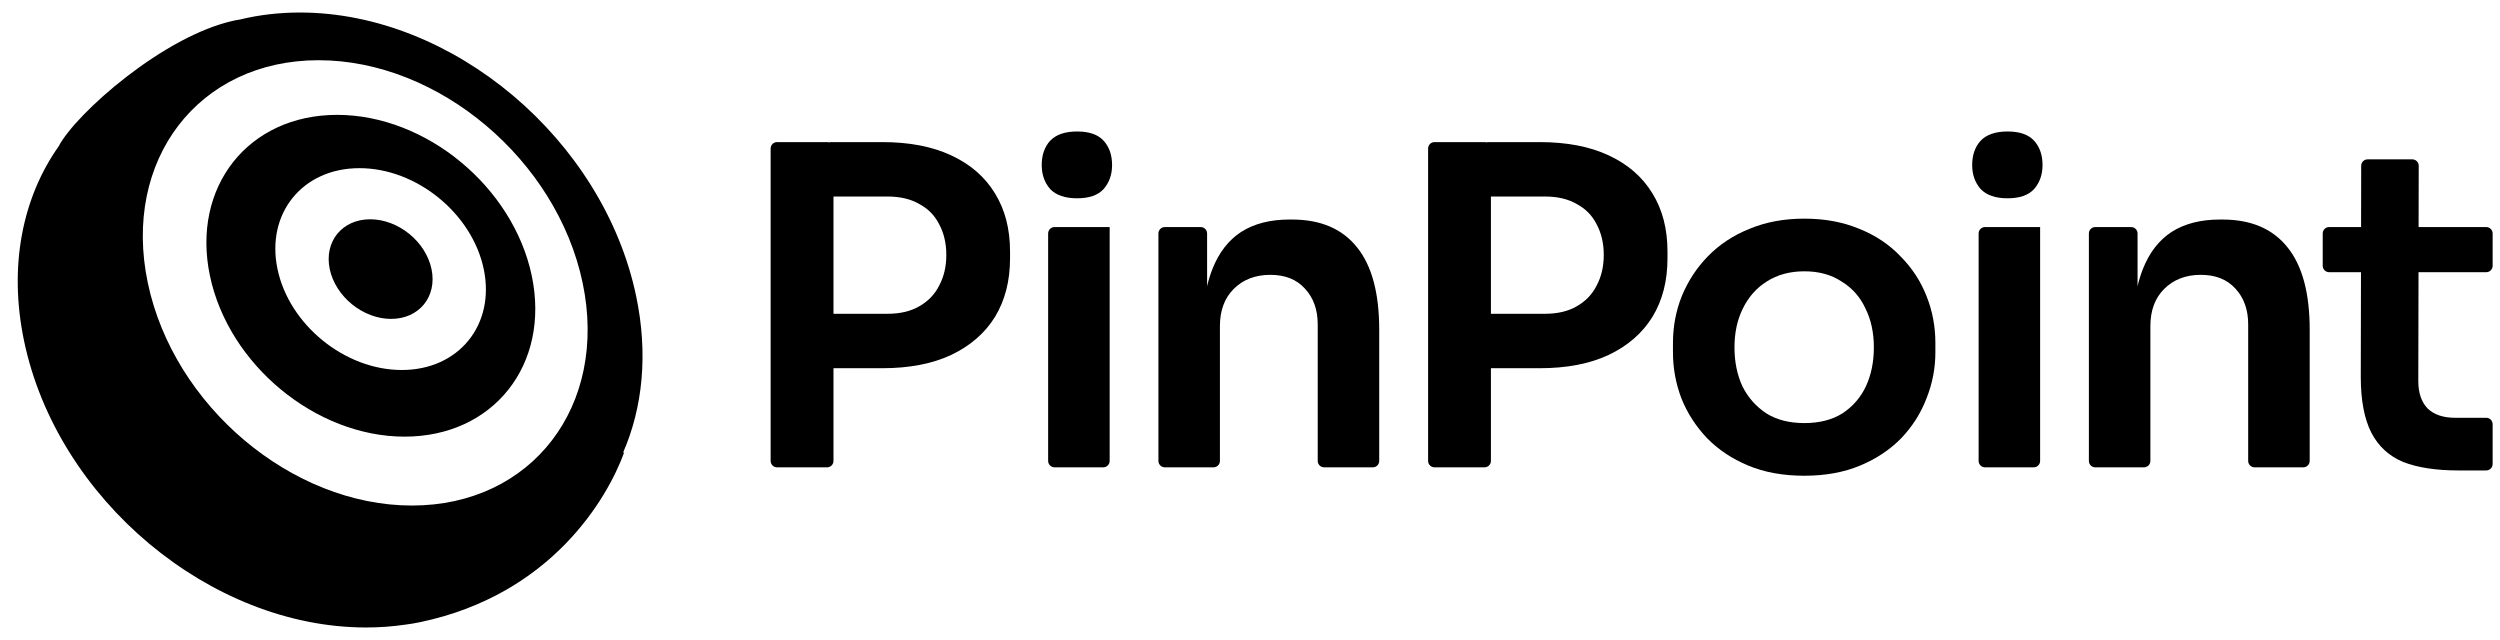
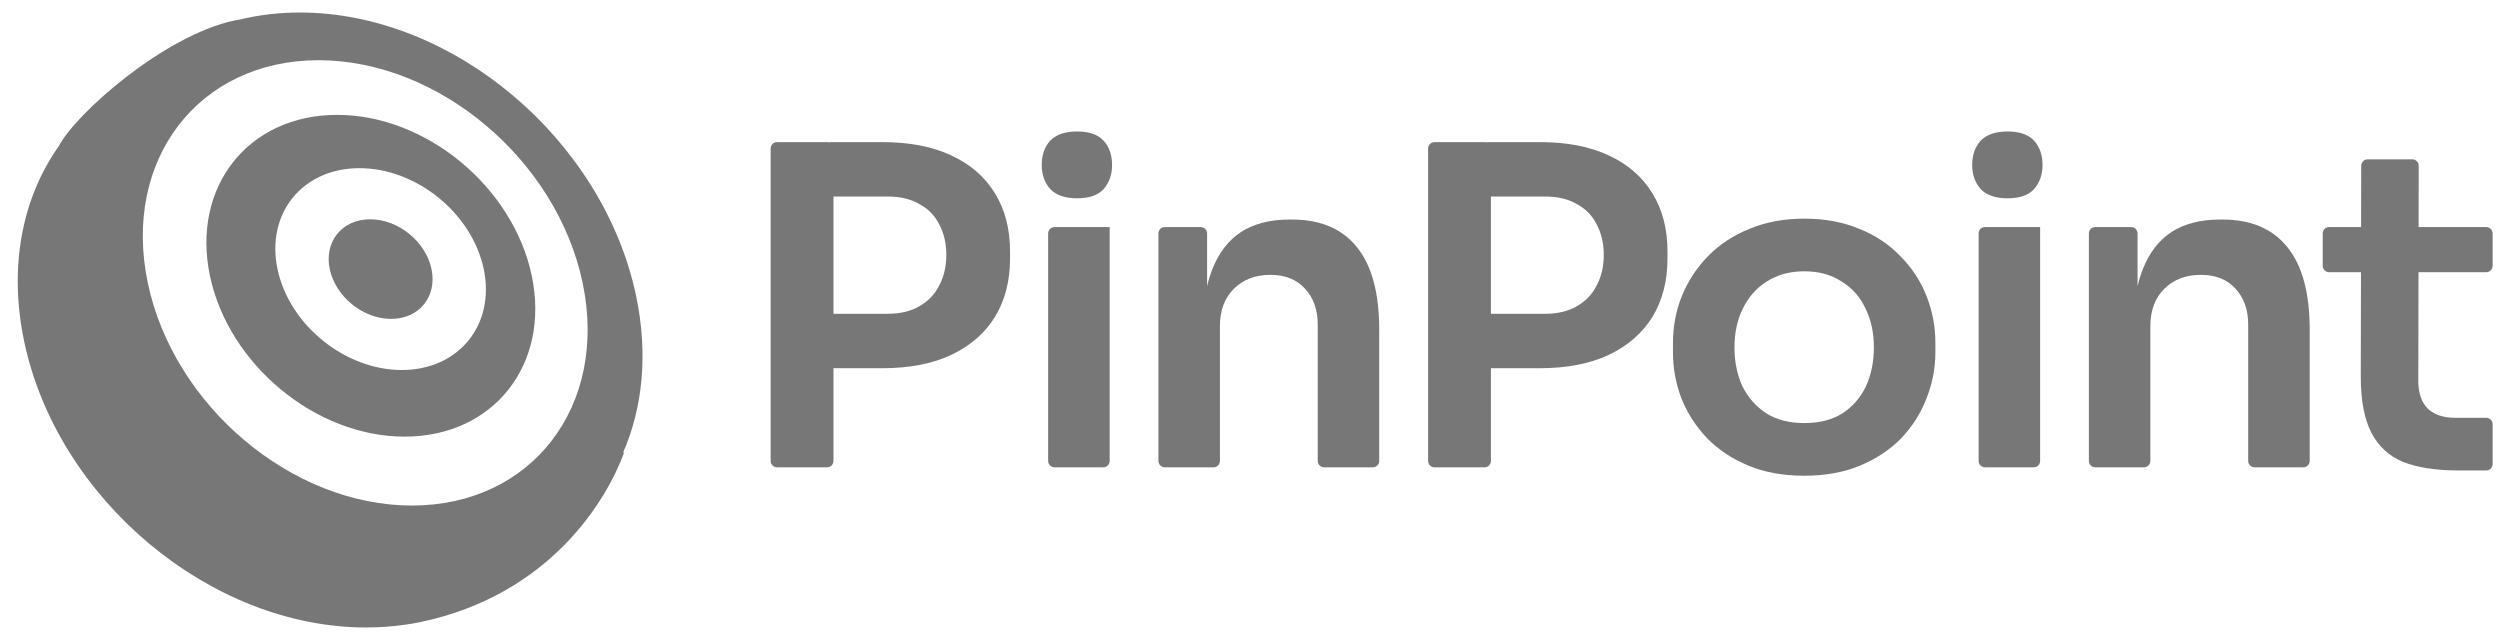
<svg xmlns="http://www.w3.org/2000/svg" width="125" height="32" viewBox="0 0 125 32" fill="none">
-   <path fill-rule="evenodd" clip-rule="evenodd" d="M31.808 14.807C32.414 17.698 32.134 20.386 31.155 22.628L31.206 22.627C30.367 24.924 27.575 29.731 21.001 31.109C20.751 31.162 20.501 31.203 20.252 31.234C19.625 31.326 18.974 31.374 18.303 31.374C10.518 31.374 2.863 24.966 1.206 17.06C0.416 13.295 1.13 9.869 2.935 7.313C3.774 5.699 8.173 1.784 11.724 1.024C11.82 1.003 11.913 0.987 12.002 0.975C12.94 0.747 13.941 0.626 14.994 0.626C22.638 0.626 30.166 6.975 31.808 14.807ZM29.132 14.144C30.421 20.293 26.599 25.277 20.595 25.277C14.591 25.277 8.679 20.293 7.39 14.144C6.101 7.996 9.923 3.011 15.927 3.011C21.931 3.011 27.843 7.996 29.132 14.144ZM20.229 21.832C24.672 21.832 27.52 18.23 26.588 13.787C25.657 9.345 21.3 5.743 16.856 5.743C12.412 5.743 9.565 9.345 10.496 13.787C11.427 18.23 15.785 21.832 20.229 21.832ZM24.187 13.454C24.771 16.241 22.937 18.5 20.089 18.5C17.241 18.5 14.46 16.241 13.875 13.454C13.291 10.667 15.126 8.408 17.973 8.408C20.821 8.408 23.603 10.667 24.187 13.454ZM21.576 13.454C21.864 14.83 20.959 15.945 19.554 15.945C18.148 15.945 16.775 14.83 16.487 13.454C16.198 12.079 17.104 10.964 18.509 10.964C19.915 10.964 21.288 12.079 21.576 13.454Z" fill="black" />
-   <path d="M52.407 23.046C52.407 23.223 52.551 23.367 52.727 23.367H55.162C55.339 23.367 55.483 23.223 55.483 23.046V11.353H52.727C52.551 11.353 52.407 11.496 52.407 11.673V23.046Z" fill="black" />
-   <path d="M52.506 9.45C52.801 9.76 53.251 9.915 53.856 9.915C54.461 9.915 54.903 9.76 55.183 9.45C55.464 9.126 55.604 8.727 55.604 8.255C55.604 7.754 55.464 7.348 55.183 7.038C54.903 6.729 54.461 6.574 53.856 6.574C53.251 6.574 52.801 6.729 52.506 7.038C52.226 7.348 52.086 7.754 52.086 8.255C52.086 8.727 52.226 9.126 52.506 9.45Z" fill="black" />
-   <path fill-rule="evenodd" clip-rule="evenodd" d="M47.559 17.747C46.615 18.189 45.465 18.411 44.108 18.411H41.674V23.046C41.674 23.223 41.531 23.367 41.354 23.367H38.853C38.676 23.367 38.532 23.223 38.532 23.046V7.425C38.532 7.248 38.676 7.105 38.853 7.105H41.354C41.388 7.105 41.422 7.11 41.453 7.12C41.484 7.11 41.517 7.105 41.552 7.105H44.108C45.465 7.105 46.615 7.326 47.559 7.768C48.518 8.211 49.248 8.845 49.75 9.671C50.251 10.482 50.502 11.449 50.502 12.57V12.924C50.502 14.045 50.251 15.018 49.75 15.844C49.248 16.655 48.518 17.29 47.559 17.747ZM45.966 10.202C45.539 9.952 45.008 9.826 44.373 9.826H41.674V15.689H44.373C45.008 15.689 45.539 15.564 45.966 15.313C46.409 15.062 46.741 14.716 46.962 14.273C47.198 13.831 47.316 13.322 47.316 12.747C47.316 12.171 47.198 11.662 46.962 11.22C46.741 10.777 46.409 10.438 45.966 10.202Z" fill="black" />
-   <path d="M58.241 23.367C58.064 23.367 57.921 23.223 57.921 23.046V11.673C57.921 11.496 58.064 11.353 58.241 11.353H60.034C60.211 11.353 60.355 11.496 60.355 11.673V14.313C60.426 14.005 60.514 13.719 60.62 13.455C60.944 12.629 61.424 12.009 62.058 11.596C62.707 11.183 63.511 10.977 64.47 10.977H64.603C66.033 10.977 67.117 11.441 67.855 12.37C68.592 13.285 68.961 14.657 68.961 16.486V23.046C68.961 23.223 68.818 23.367 68.641 23.367H66.206C66.029 23.367 65.886 23.223 65.886 23.046V16.22C65.886 15.483 65.672 14.885 65.244 14.428C64.831 13.971 64.256 13.742 63.518 13.742C62.766 13.742 62.154 13.978 61.682 14.45C61.225 14.908 60.996 15.527 60.996 16.309V23.046C60.996 23.223 60.853 23.367 60.676 23.367H58.241Z" fill="black" />
-   <path fill-rule="evenodd" clip-rule="evenodd" d="M80.432 17.747C79.488 18.189 78.337 18.411 76.98 18.411H74.546V23.046C74.546 23.223 74.403 23.367 74.226 23.367H71.725C71.548 23.367 71.405 23.223 71.405 23.046V7.425C71.405 7.248 71.548 7.105 71.725 7.105H74.226C74.261 7.105 74.294 7.11 74.325 7.12C74.356 7.11 74.39 7.105 74.424 7.105H76.98C78.337 7.105 79.488 7.326 80.432 7.768C81.391 8.211 82.121 8.845 82.622 9.671C83.124 10.482 83.374 11.449 83.374 12.57V12.924C83.374 14.045 83.124 15.018 82.622 15.844C82.121 16.655 81.391 17.29 80.432 17.747ZM78.839 10.202C78.411 9.952 77.88 9.826 77.246 9.826H74.546V15.689H77.246C77.88 15.689 78.411 15.564 78.839 15.313C79.281 15.062 79.613 14.716 79.834 14.273C80.07 13.831 80.188 13.322 80.188 12.747C80.188 12.171 80.07 11.662 79.834 11.22C79.613 10.777 79.281 10.438 78.839 10.202Z" fill="black" />
-   <path fill-rule="evenodd" clip-rule="evenodd" d="M90.22 23.787C89.158 23.787 88.221 23.617 87.41 23.278C86.599 22.939 85.913 22.482 85.352 21.907C84.792 21.317 84.364 20.653 84.069 19.915C83.789 19.178 83.648 18.411 83.648 17.614V17.15C83.648 16.324 83.796 15.542 84.091 14.804C84.401 14.052 84.836 13.388 85.396 12.813C85.972 12.223 86.665 11.766 87.476 11.441C88.287 11.102 89.202 10.932 90.22 10.932C91.237 10.932 92.152 11.102 92.963 11.441C93.774 11.766 94.46 12.223 95.021 12.813C95.596 13.388 96.031 14.052 96.326 14.804C96.621 15.542 96.769 16.324 96.769 17.15V17.614C96.769 18.411 96.621 19.178 96.326 19.915C96.046 20.653 95.626 21.317 95.065 21.907C94.505 22.482 93.819 22.939 93.007 23.278C92.196 23.617 91.267 23.787 90.22 23.787ZM90.22 21.154C90.972 21.154 91.606 20.992 92.122 20.668C92.639 20.328 93.03 19.878 93.295 19.318C93.561 18.743 93.693 18.094 93.693 17.371C93.693 16.633 93.553 15.984 93.273 15.424C93.007 14.848 92.609 14.399 92.078 14.074C91.562 13.735 90.942 13.565 90.22 13.565C89.497 13.565 88.87 13.735 88.339 14.074C87.823 14.399 87.424 14.848 87.144 15.424C86.864 15.984 86.724 16.633 86.724 17.371C86.724 18.094 86.857 18.743 87.122 19.318C87.402 19.878 87.801 20.328 88.317 20.668C88.833 20.992 89.467 21.154 90.22 21.154Z" fill="black" />
-   <path d="M98.931 23.046C98.931 23.223 99.074 23.367 99.251 23.367H101.686C101.863 23.367 102.006 23.223 102.006 23.046V11.353H99.251C99.074 11.353 98.931 11.496 98.931 11.673V23.046Z" fill="black" />
-   <path d="M99.03 9.45C99.325 9.76 99.775 9.915 100.379 9.915C100.984 9.915 101.427 9.76 101.707 9.45C101.987 9.126 102.127 8.727 102.127 8.255C102.127 7.754 101.987 7.348 101.707 7.038C101.427 6.729 100.984 6.574 100.379 6.574C99.775 6.574 99.325 6.729 99.03 7.038C98.749 7.348 98.609 7.754 98.609 8.255C98.609 8.727 98.749 9.126 99.03 9.45Z" fill="black" />
-   <path d="M104.764 23.367C104.587 23.367 104.444 23.223 104.444 23.046V11.673C104.444 11.496 104.587 11.353 104.764 11.353H106.558C106.734 11.353 106.878 11.496 106.878 11.673V14.313C106.949 14.005 107.038 13.719 107.143 13.455C107.468 12.629 107.947 12.009 108.581 11.596C109.23 11.183 110.034 10.977 110.993 10.977H111.126C112.557 10.977 113.641 11.441 114.378 12.37C115.116 13.285 115.485 14.657 115.485 16.486V23.046C115.485 23.223 115.341 23.367 115.164 23.367H112.729C112.553 23.367 112.409 23.223 112.409 23.046V16.22C112.409 15.483 112.195 14.885 111.768 14.428C111.354 13.971 110.779 13.742 110.042 13.742C109.289 13.742 108.677 13.978 108.205 14.45C107.748 14.908 107.519 15.527 107.519 16.309V23.046C107.519 23.223 107.376 23.367 107.199 23.367H104.764Z" fill="black" />
-   <path d="M120.163 23.101C120.885 23.381 121.8 23.522 122.906 23.522H124.312C124.488 23.522 124.632 23.378 124.632 23.201V21.209C124.632 21.032 124.488 20.889 124.312 20.889H122.751C122.161 20.889 121.704 20.734 121.38 20.424C121.07 20.1 120.915 19.642 120.915 19.052L120.926 13.61H124.312C124.488 13.61 124.632 13.466 124.632 13.289V11.673C124.632 11.496 124.488 11.353 124.312 11.353H120.93L120.936 8.289C120.937 8.111 120.793 7.968 120.616 7.968H118.38C118.204 7.968 118.06 8.111 118.06 8.287L118.054 11.353H116.456C116.279 11.353 116.136 11.496 116.136 11.673V13.289C116.136 13.466 116.279 13.61 116.456 13.61H118.049L118.039 18.853C118.039 20.018 118.216 20.948 118.57 21.641C118.924 22.32 119.455 22.806 120.163 23.101Z" fill="black" />
+   <path fill-rule="evenodd" clip-rule="evenodd" d="M31.808 14.807C32.414 17.698 32.134 20.386 31.155 22.628L31.206 22.627C30.367 24.924 27.575 29.731 21.001 31.109C20.751 31.162 20.501 31.203 20.252 31.234C19.625 31.326 18.974 31.374 18.303 31.374C10.518 31.374 2.863 24.966 1.206 17.06C0.416 13.295 1.13 9.869 2.935 7.313C3.774 5.699 8.173 1.784 11.724 1.024C11.82 1.003 11.913 0.987 12.002 0.975C12.94 0.747 13.941 0.626 14.994 0.626C22.638 0.626 30.166 6.975 31.808 14.807ZM29.132 14.144C30.421 20.293 26.599 25.277 20.595 25.277C14.591 25.277 8.679 20.293 7.39 14.144C6.101 7.996 9.923 3.011 15.927 3.011C21.931 3.011 27.843 7.996 29.132 14.144ZM20.229 21.832C24.672 21.832 27.52 18.23 26.588 13.787C25.657 9.345 21.3 5.743 16.856 5.743C12.412 5.743 9.565 9.345 10.496 13.787C11.427 18.23 15.785 21.832 20.229 21.832ZM24.187 13.454C24.771 16.241 22.937 18.5 20.089 18.5C17.241 18.5 14.46 16.241 13.875 13.454C13.291 10.667 15.126 8.408 17.973 8.408C20.821 8.408 23.603 10.667 24.187 13.454ZM21.576 13.454C21.864 14.83 20.959 15.945 19.554 15.945C18.148 15.945 16.775 14.83 16.487 13.454C16.198 12.079 17.104 10.964 18.509 10.964C19.915 10.964 21.288 12.079 21.576 13.454Z" fill="#777777" />
+   <path d="M52.407 23.046C52.407 23.223 52.551 23.367 52.727 23.367H55.162C55.339 23.367 55.483 23.223 55.483 23.046V11.353H52.727C52.551 11.353 52.407 11.496 52.407 11.673V23.046Z" fill="#777777" />
+   <path d="M52.506 9.45C52.801 9.76 53.251 9.915 53.856 9.915C54.461 9.915 54.903 9.76 55.183 9.45C55.464 9.126 55.604 8.727 55.604 8.255C55.604 7.754 55.464 7.348 55.183 7.038C54.903 6.729 54.461 6.574 53.856 6.574C53.251 6.574 52.801 6.729 52.506 7.038C52.226 7.348 52.086 7.754 52.086 8.255C52.086 8.727 52.226 9.126 52.506 9.45Z" fill="#777777" />
+   <path fill-rule="evenodd" clip-rule="evenodd" d="M47.559 17.747C46.615 18.189 45.465 18.411 44.108 18.411H41.674V23.046C41.674 23.223 41.531 23.367 41.354 23.367H38.853C38.676 23.367 38.532 23.223 38.532 23.046V7.425C38.532 7.248 38.676 7.105 38.853 7.105H41.354C41.388 7.105 41.422 7.11 41.453 7.12C41.484 7.11 41.517 7.105 41.552 7.105H44.108C45.465 7.105 46.615 7.326 47.559 7.768C48.518 8.211 49.248 8.845 49.75 9.671C50.251 10.482 50.502 11.449 50.502 12.57V12.924C50.502 14.045 50.251 15.018 49.75 15.844C49.248 16.655 48.518 17.29 47.559 17.747ZM45.966 10.202C45.539 9.952 45.008 9.826 44.373 9.826H41.674V15.689H44.373C45.008 15.689 45.539 15.564 45.966 15.313C46.409 15.062 46.741 14.716 46.962 14.273C47.198 13.831 47.316 13.322 47.316 12.747C47.316 12.171 47.198 11.662 46.962 11.22C46.741 10.777 46.409 10.438 45.966 10.202Z" fill="#777777" />
+   <path d="M58.241 23.367C58.064 23.367 57.921 23.223 57.921 23.046V11.673C57.921 11.496 58.064 11.353 58.241 11.353H60.034C60.211 11.353 60.355 11.496 60.355 11.673V14.313C60.426 14.005 60.514 13.719 60.62 13.455C60.944 12.629 61.424 12.009 62.058 11.596C62.707 11.183 63.511 10.977 64.47 10.977H64.603C66.033 10.977 67.117 11.441 67.855 12.37C68.592 13.285 68.961 14.657 68.961 16.486V23.046C68.961 23.223 68.818 23.367 68.641 23.367H66.206C66.029 23.367 65.886 23.223 65.886 23.046V16.22C65.886 15.483 65.672 14.885 65.244 14.428C64.831 13.971 64.256 13.742 63.518 13.742C62.766 13.742 62.154 13.978 61.682 14.45C61.225 14.908 60.996 15.527 60.996 16.309V23.046C60.996 23.223 60.853 23.367 60.676 23.367H58.241Z" fill="#777777" />
+   <path fill-rule="evenodd" clip-rule="evenodd" d="M80.432 17.747C79.488 18.189 78.337 18.411 76.98 18.411H74.546V23.046C74.546 23.223 74.403 23.367 74.226 23.367H71.725C71.548 23.367 71.405 23.223 71.405 23.046V7.425C71.405 7.248 71.548 7.105 71.725 7.105H74.226C74.261 7.105 74.294 7.11 74.325 7.12C74.356 7.11 74.39 7.105 74.424 7.105H76.98C78.337 7.105 79.488 7.326 80.432 7.768C81.391 8.211 82.121 8.845 82.622 9.671C83.124 10.482 83.374 11.449 83.374 12.57V12.924C83.374 14.045 83.124 15.018 82.622 15.844C82.121 16.655 81.391 17.29 80.432 17.747ZM78.839 10.202C78.411 9.952 77.88 9.826 77.246 9.826H74.546V15.689H77.246C77.88 15.689 78.411 15.564 78.839 15.313C79.281 15.062 79.613 14.716 79.834 14.273C80.07 13.831 80.188 13.322 80.188 12.747C80.188 12.171 80.07 11.662 79.834 11.22C79.613 10.777 79.281 10.438 78.839 10.202Z" fill="#777777" />
+   <path fill-rule="evenodd" clip-rule="evenodd" d="M90.22 23.787C89.158 23.787 88.221 23.617 87.41 23.278C86.599 22.939 85.913 22.482 85.352 21.907C84.792 21.317 84.364 20.653 84.069 19.915C83.789 19.178 83.648 18.411 83.648 17.614V17.15C83.648 16.324 83.796 15.542 84.091 14.804C84.401 14.052 84.836 13.388 85.396 12.813C85.972 12.223 86.665 11.766 87.476 11.441C88.287 11.102 89.202 10.932 90.22 10.932C91.237 10.932 92.152 11.102 92.963 11.441C93.774 11.766 94.46 12.223 95.021 12.813C95.596 13.388 96.031 14.052 96.326 14.804C96.621 15.542 96.769 16.324 96.769 17.15V17.614C96.769 18.411 96.621 19.178 96.326 19.915C96.046 20.653 95.626 21.317 95.065 21.907C94.505 22.482 93.819 22.939 93.007 23.278C92.196 23.617 91.267 23.787 90.22 23.787ZM90.22 21.154C90.972 21.154 91.606 20.992 92.122 20.668C92.639 20.328 93.03 19.878 93.295 19.318C93.561 18.743 93.693 18.094 93.693 17.371C93.693 16.633 93.553 15.984 93.273 15.424C93.007 14.848 92.609 14.399 92.078 14.074C91.562 13.735 90.942 13.565 90.22 13.565C89.497 13.565 88.87 13.735 88.339 14.074C87.823 14.399 87.424 14.848 87.144 15.424C86.864 15.984 86.724 16.633 86.724 17.371C86.724 18.094 86.857 18.743 87.122 19.318C87.402 19.878 87.801 20.328 88.317 20.668C88.833 20.992 89.467 21.154 90.22 21.154Z" fill="#777777" />
+   <path d="M98.931 23.046C98.931 23.223 99.074 23.367 99.251 23.367H101.686C101.863 23.367 102.006 23.223 102.006 23.046V11.353H99.251C99.074 11.353 98.931 11.496 98.931 11.673V23.046Z" fill="#777777" />
+   <path d="M99.03 9.45C99.325 9.76 99.775 9.915 100.379 9.915C100.984 9.915 101.427 9.76 101.707 9.45C101.987 9.126 102.127 8.727 102.127 8.255C102.127 7.754 101.987 7.348 101.707 7.038C101.427 6.729 100.984 6.574 100.379 6.574C99.775 6.574 99.325 6.729 99.03 7.038C98.749 7.348 98.609 7.754 98.609 8.255C98.609 8.727 98.749 9.126 99.03 9.45Z" fill="#777777" />
+   <path d="M104.764 23.367C104.587 23.367 104.444 23.223 104.444 23.046V11.673C104.444 11.496 104.587 11.353 104.764 11.353H106.558C106.734 11.353 106.878 11.496 106.878 11.673V14.313C106.949 14.005 107.038 13.719 107.143 13.455C107.468 12.629 107.947 12.009 108.581 11.596C109.23 11.183 110.034 10.977 110.993 10.977H111.126C112.557 10.977 113.641 11.441 114.378 12.37C115.116 13.285 115.485 14.657 115.485 16.486V23.046C115.485 23.223 115.341 23.367 115.164 23.367H112.729C112.553 23.367 112.409 23.223 112.409 23.046V16.22C112.409 15.483 112.195 14.885 111.768 14.428C111.354 13.971 110.779 13.742 110.042 13.742C109.289 13.742 108.677 13.978 108.205 14.45C107.748 14.908 107.519 15.527 107.519 16.309V23.046C107.519 23.223 107.376 23.367 107.199 23.367H104.764Z" fill="#777777" />
+   <path d="M120.163 23.101C120.885 23.381 121.8 23.522 122.906 23.522H124.312C124.488 23.522 124.632 23.378 124.632 23.201V21.209C124.632 21.032 124.488 20.889 124.312 20.889H122.751C122.161 20.889 121.704 20.734 121.38 20.424C121.07 20.1 120.915 19.642 120.915 19.052L120.926 13.61H124.312C124.488 13.61 124.632 13.466 124.632 13.289V11.673C124.632 11.496 124.488 11.353 124.312 11.353H120.93L120.936 8.289C120.937 8.111 120.793 7.968 120.616 7.968H118.38C118.204 7.968 118.06 8.111 118.06 8.287L118.054 11.353H116.456C116.279 11.353 116.136 11.496 116.136 11.673V13.289C116.136 13.466 116.279 13.61 116.456 13.61H118.049L118.039 18.853C118.039 20.018 118.216 20.948 118.57 21.641C118.924 22.32 119.455 22.806 120.163 23.101Z" fill="#777777" />
</svg>
